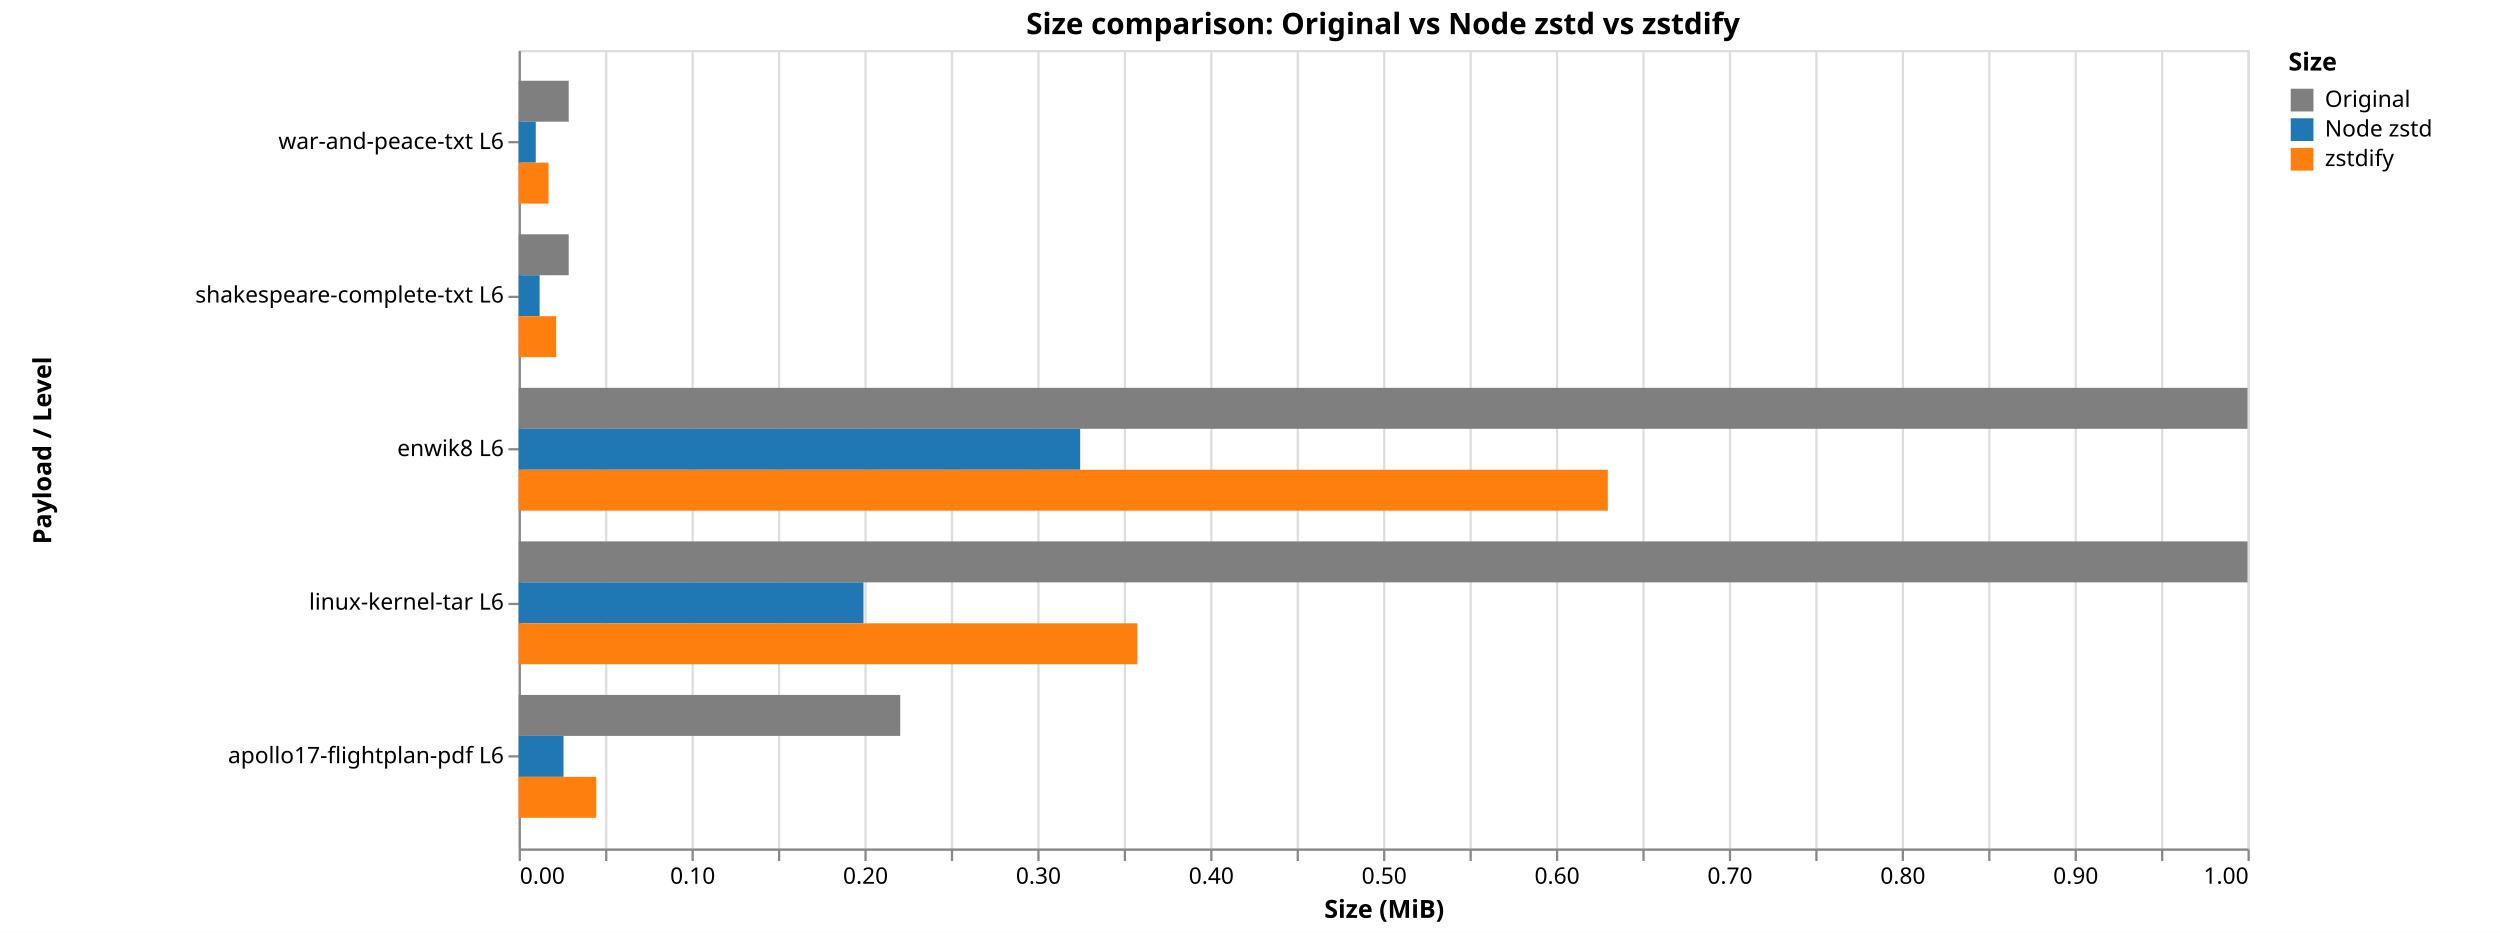
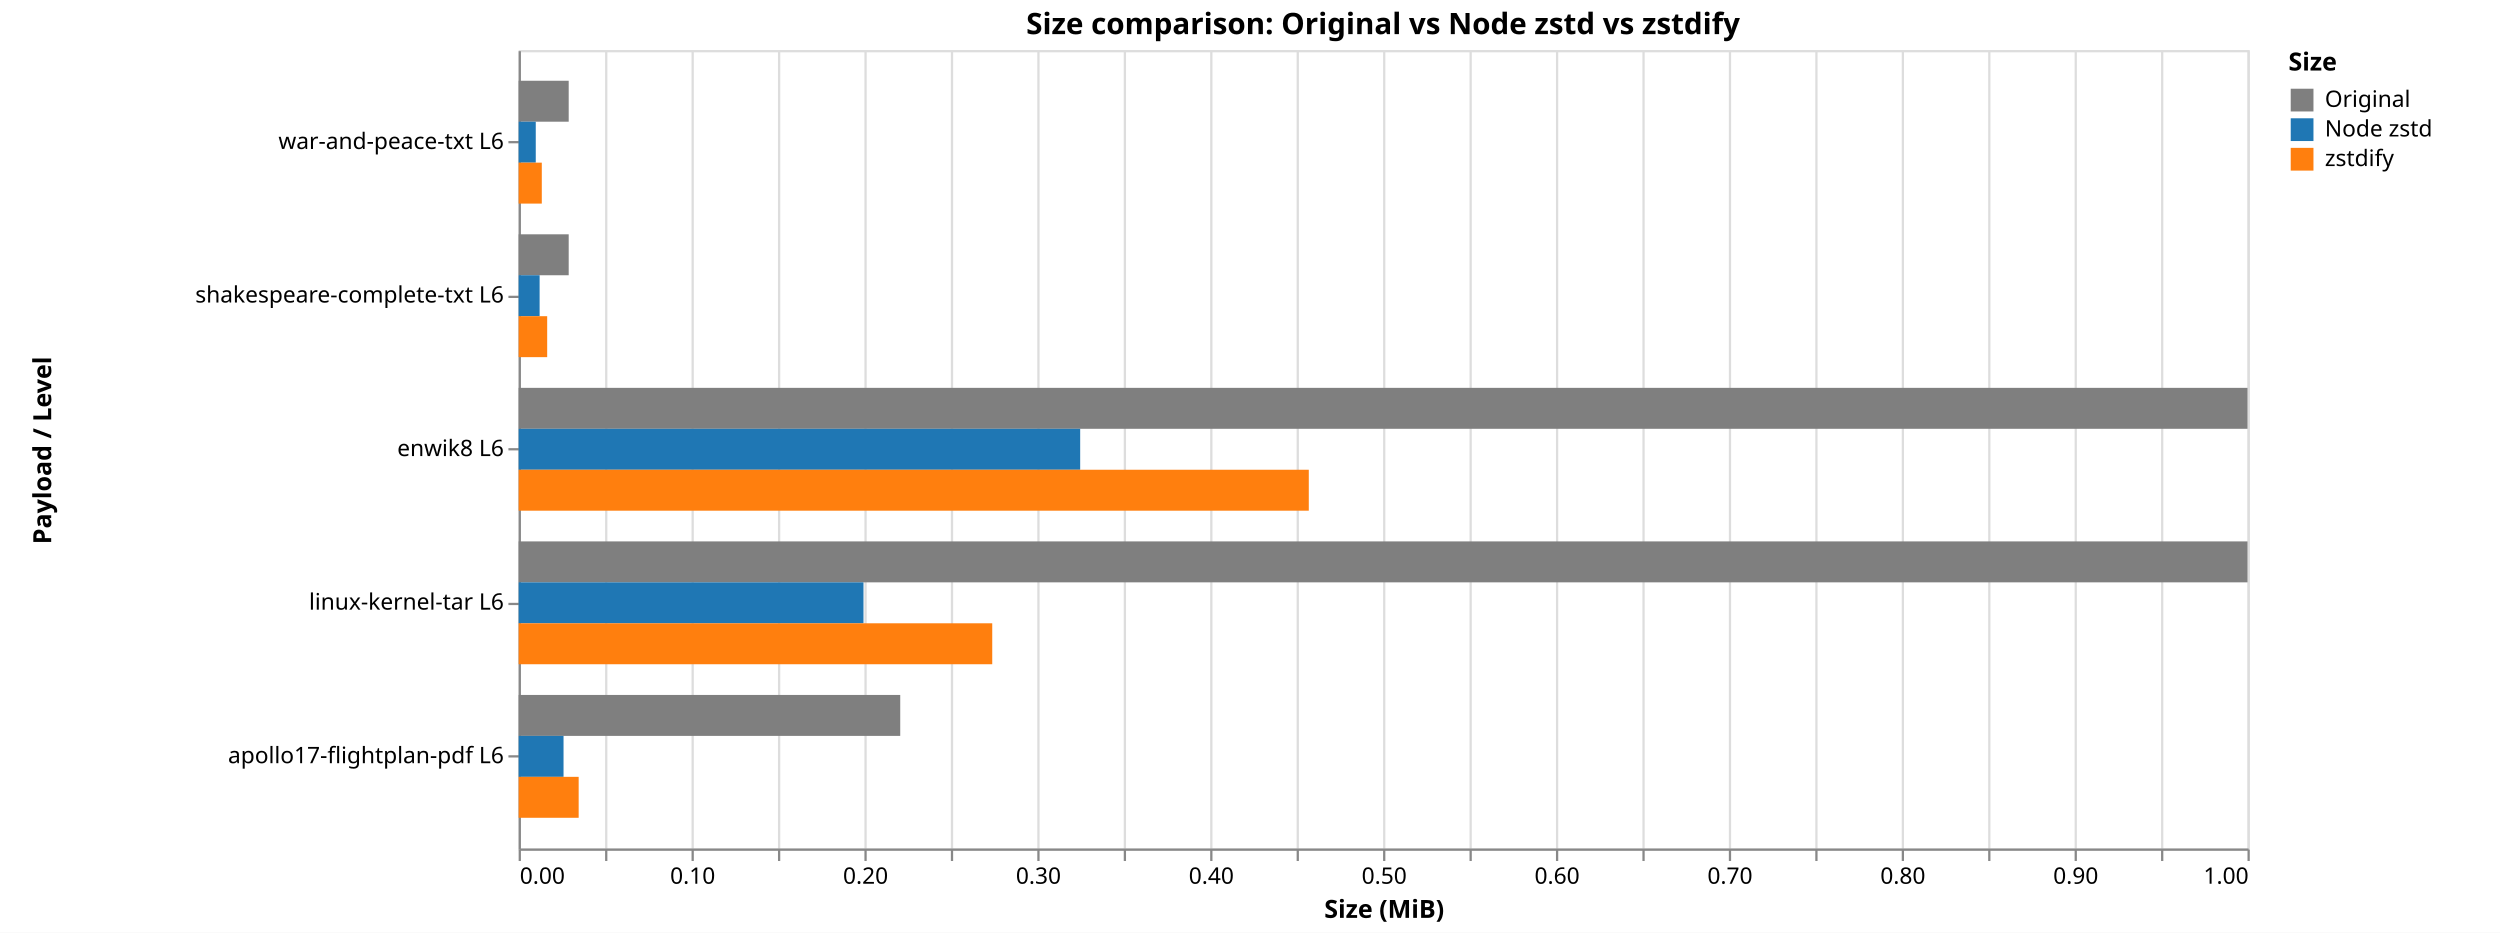
<svg xmlns="http://www.w3.org/2000/svg" version="1.1" class="marks" width="1099" height="410" viewBox="0 0 1099 410">
  <rect width="1099" height="410" fill="white" />
  <g fill="none" stroke-miterlimit="10" transform="translate(228,22)">
    <g class="mark-group role-frame root" role="graphics-object" aria-roledescription="group mark container">
      <g transform="translate(0,0)">
        <path class="background" aria-hidden="true" d="M0.5,0.5h760v351h-760Z" stroke="#ddd" />
        <g>
          <g class="mark-group role-axis" aria-hidden="true">
            <g transform="translate(0.5,351.5)">
              <path class="background" aria-hidden="true" d="M0,0h0v0h0Z" pointer-events="none" />
              <g>
                <g class="mark-rule role-axis-grid" pointer-events="none">
                  <line transform="translate(0,0)" x2="0" y2="-351" stroke="#ddd" stroke-width="1" opacity="1" />
                  <line transform="translate(38,0)" x2="0" y2="-351" stroke="#ddd" stroke-width="1" opacity="1" />
                  <line transform="translate(76,0)" x2="0" y2="-351" stroke="#ddd" stroke-width="1" opacity="1" />
                  <line transform="translate(114,0)" x2="0" y2="-351" stroke="#ddd" stroke-width="1" opacity="1" />
                  <line transform="translate(152,0)" x2="0" y2="-351" stroke="#ddd" stroke-width="1" opacity="1" />
                  <line transform="translate(190,0)" x2="0" y2="-351" stroke="#ddd" stroke-width="1" opacity="1" />
                  <line transform="translate(228,0)" x2="0" y2="-351" stroke="#ddd" stroke-width="1" opacity="1" />
                  <line transform="translate(266,0)" x2="0" y2="-351" stroke="#ddd" stroke-width="1" opacity="1" />
                  <line transform="translate(304,0)" x2="0" y2="-351" stroke="#ddd" stroke-width="1" opacity="1" />
                  <line transform="translate(342,0)" x2="0" y2="-351" stroke="#ddd" stroke-width="1" opacity="1" />
                  <line transform="translate(380,0)" x2="0" y2="-351" stroke="#ddd" stroke-width="1" opacity="1" />
                  <line transform="translate(418,0)" x2="0" y2="-351" stroke="#ddd" stroke-width="1" opacity="1" />
                  <line transform="translate(456,0)" x2="0" y2="-351" stroke="#ddd" stroke-width="1" opacity="1" />
                  <line transform="translate(494,0)" x2="0" y2="-351" stroke="#ddd" stroke-width="1" opacity="1" />
                  <line transform="translate(532,0)" x2="0" y2="-351" stroke="#ddd" stroke-width="1" opacity="1" />
                  <line transform="translate(570,0)" x2="0" y2="-351" stroke="#ddd" stroke-width="1" opacity="1" />
                  <line transform="translate(608,0)" x2="0" y2="-351" stroke="#ddd" stroke-width="1" opacity="1" />
                  <line transform="translate(646,0)" x2="0" y2="-351" stroke="#ddd" stroke-width="1" opacity="1" />
                  <line transform="translate(684,0)" x2="0" y2="-351" stroke="#ddd" stroke-width="1" opacity="1" />
                  <line transform="translate(722,0)" x2="0" y2="-351" stroke="#ddd" stroke-width="1" opacity="1" />
                  <line transform="translate(760,0)" x2="0" y2="-351" stroke="#ddd" stroke-width="1" opacity="1" />
                </g>
              </g>
              <path class="foreground" aria-hidden="true" d="" pointer-events="none" display="none" />
            </g>
          </g>
          <g class="mark-group role-axis" role="graphics-symbol" aria-roledescription="axis" aria-label="X-axis titled 'Size (MiB)' for a linear scale with values from 0.0 to 1.0">
            <g transform="translate(0.5,351.5)">
              <path class="background" aria-hidden="true" d="M0,0h0v0h0Z" pointer-events="none" />
              <g>
                <g class="mark-rule role-axis-tick" pointer-events="none">
                  <line transform="translate(0,0)" x2="0" y2="5" stroke="#888" stroke-width="1" opacity="1" />
                  <line transform="translate(38,0)" x2="0" y2="5" stroke="#888" stroke-width="1" opacity="1" />
                  <line transform="translate(76,0)" x2="0" y2="5" stroke="#888" stroke-width="1" opacity="1" />
                  <line transform="translate(114,0)" x2="0" y2="5" stroke="#888" stroke-width="1" opacity="1" />
                  <line transform="translate(152,0)" x2="0" y2="5" stroke="#888" stroke-width="1" opacity="1" />
                  <line transform="translate(190,0)" x2="0" y2="5" stroke="#888" stroke-width="1" opacity="1" />
                  <line transform="translate(228,0)" x2="0" y2="5" stroke="#888" stroke-width="1" opacity="1" />
                  <line transform="translate(266,0)" x2="0" y2="5" stroke="#888" stroke-width="1" opacity="1" />
                  <line transform="translate(304,0)" x2="0" y2="5" stroke="#888" stroke-width="1" opacity="1" />
                  <line transform="translate(342,0)" x2="0" y2="5" stroke="#888" stroke-width="1" opacity="1" />
                  <line transform="translate(380,0)" x2="0" y2="5" stroke="#888" stroke-width="1" opacity="1" />
                  <line transform="translate(418,0)" x2="0" y2="5" stroke="#888" stroke-width="1" opacity="1" />
                  <line transform="translate(456,0)" x2="0" y2="5" stroke="#888" stroke-width="1" opacity="1" />
                  <line transform="translate(494,0)" x2="0" y2="5" stroke="#888" stroke-width="1" opacity="1" />
                  <line transform="translate(532,0)" x2="0" y2="5" stroke="#888" stroke-width="1" opacity="1" />
                  <line transform="translate(570,0)" x2="0" y2="5" stroke="#888" stroke-width="1" opacity="1" />
                  <line transform="translate(608,0)" x2="0" y2="5" stroke="#888" stroke-width="1" opacity="1" />
                  <line transform="translate(646,0)" x2="0" y2="5" stroke="#888" stroke-width="1" opacity="1" />
                  <line transform="translate(684,0)" x2="0" y2="5" stroke="#888" stroke-width="1" opacity="1" />
                  <line transform="translate(722,0)" x2="0" y2="5" stroke="#888" stroke-width="1" opacity="1" />
                  <line transform="translate(760,0)" x2="0" y2="5" stroke="#888" stroke-width="1" opacity="1" />
                </g>
                <g class="mark-text role-axis-label" pointer-events="none">
                  <text text-anchor="start" transform="translate(0,15)" font-family="sans-serif" font-size="10px" fill="#000" opacity="1">0.00</text>
                  <text text-anchor="middle" transform="translate(38,15)" font-family="sans-serif" font-size="10px" fill="#000" opacity="0">0.05</text>
                  <text text-anchor="middle" transform="translate(76,15)" font-family="sans-serif" font-size="10px" fill="#000" opacity="1">0.10</text>
                  <text text-anchor="middle" transform="translate(114,15)" font-family="sans-serif" font-size="10px" fill="#000" opacity="0">0.15</text>
                  <text text-anchor="middle" transform="translate(152,15)" font-family="sans-serif" font-size="10px" fill="#000" opacity="1">0.20</text>
                  <text text-anchor="middle" transform="translate(190,15)" font-family="sans-serif" font-size="10px" fill="#000" opacity="0">0.25</text>
                  <text text-anchor="middle" transform="translate(228,15)" font-family="sans-serif" font-size="10px" fill="#000" opacity="1">0.30</text>
                  <text text-anchor="middle" transform="translate(266,15)" font-family="sans-serif" font-size="10px" fill="#000" opacity="0">0.35</text>
                  <text text-anchor="middle" transform="translate(304,15)" font-family="sans-serif" font-size="10px" fill="#000" opacity="1">0.40</text>
                  <text text-anchor="middle" transform="translate(342,15)" font-family="sans-serif" font-size="10px" fill="#000" opacity="0">0.45</text>
                  <text text-anchor="middle" transform="translate(380,15)" font-family="sans-serif" font-size="10px" fill="#000" opacity="1">0.50</text>
                  <text text-anchor="middle" transform="translate(418,15)" font-family="sans-serif" font-size="10px" fill="#000" opacity="0">0.55</text>
                  <text text-anchor="middle" transform="translate(456,15)" font-family="sans-serif" font-size="10px" fill="#000" opacity="1">0.60</text>
                  <text text-anchor="middle" transform="translate(494,15)" font-family="sans-serif" font-size="10px" fill="#000" opacity="0">0.65</text>
                  <text text-anchor="middle" transform="translate(532,15)" font-family="sans-serif" font-size="10px" fill="#000" opacity="1">0.70</text>
                  <text text-anchor="middle" transform="translate(570,15)" font-family="sans-serif" font-size="10px" fill="#000" opacity="0">0.75</text>
                  <text text-anchor="middle" transform="translate(608,15)" font-family="sans-serif" font-size="10px" fill="#000" opacity="1">0.80</text>
                  <text text-anchor="middle" transform="translate(646,15)" font-family="sans-serif" font-size="10px" fill="#000" opacity="0">0.85</text>
                  <text text-anchor="middle" transform="translate(684,15)" font-family="sans-serif" font-size="10px" fill="#000" opacity="1">0.90</text>
                  <text text-anchor="middle" transform="translate(722,15)" font-family="sans-serif" font-size="10px" fill="#000" opacity="0">0.95</text>
                  <text text-anchor="end" transform="translate(760,15)" font-family="sans-serif" font-size="10px" fill="#000" opacity="1">1.00</text>
                </g>
                <g class="mark-rule role-axis-domain" pointer-events="none">
                  <line transform="translate(0,0)" x2="760" y2="0" stroke="#888" stroke-width="1" opacity="1" />
                </g>
                <g class="mark-text role-axis-title" pointer-events="none">
                  <text text-anchor="middle" transform="translate(380,30)" font-family="sans-serif" font-size="11px" font-weight="bold" fill="#000" opacity="1">Size (MiB)</text>
                </g>
              </g>
              <path class="foreground" aria-hidden="true" d="" pointer-events="none" display="none" />
            </g>
          </g>
          <g class="mark-group role-axis" role="graphics-symbol" aria-roledescription="axis" aria-label="Y-axis titled 'Payload / Level' for a discrete scale with 5 values: war-and-peace-txt L6, shakespeare-complete-txt L6, enwik8 L6, linux-kernel-tar L6, apollo17-flightplan-pdf L6">
            <g transform="translate(0.5,0.5)">
              <path class="background" aria-hidden="true" d="M0,0h0v0h0Z" pointer-events="none" />
              <g>
                <g class="mark-rule role-axis-tick" pointer-events="none">
                  <line transform="translate(0,40)" x2="-5" y2="0" stroke="#888" stroke-width="1" opacity="1" />
                  <line transform="translate(0,108)" x2="-5" y2="0" stroke="#888" stroke-width="1" opacity="1" />
                  <line transform="translate(0,175)" x2="-5" y2="0" stroke="#888" stroke-width="1" opacity="1" />
                  <line transform="translate(0,243)" x2="-5" y2="0" stroke="#888" stroke-width="1" opacity="1" />
                  <line transform="translate(0,310)" x2="-5" y2="0" stroke="#888" stroke-width="1" opacity="1" />
                </g>
                <g class="mark-text role-axis-label" pointer-events="none">
                  <text text-anchor="end" transform="translate(-7,43)" font-family="sans-serif" font-size="10px" fill="#000" opacity="1">war-and-peace-txt L6</text>
                  <text text-anchor="end" transform="translate(-7,110.5)" font-family="sans-serif" font-size="10px" fill="#000" opacity="1">shakespeare-complete-txt L6</text>
                  <text text-anchor="end" transform="translate(-7,178)" font-family="sans-serif" font-size="10px" fill="#000" opacity="1">enwik8 L6</text>
                  <text text-anchor="end" transform="translate(-7,245.5)" font-family="sans-serif" font-size="10px" fill="#000" opacity="1">linux-kernel-tar L6</text>
                  <text text-anchor="end" transform="translate(-7,313)" font-family="sans-serif" font-size="10px" fill="#000" opacity="1">apollo17-flightplan-pdf L6</text>
                </g>
                <g class="mark-rule role-axis-domain" pointer-events="none">
                  <line transform="translate(0,0)" x2="0" y2="351" stroke="#888" stroke-width="1" opacity="1" />
                </g>
                <g class="mark-text role-axis-title" pointer-events="none">
                  <text text-anchor="middle" transform="translate(-204,175.5) rotate(-90) translate(0,-2)" font-family="sans-serif" font-size="11px" font-weight="bold" fill="#000" opacity="1">Payload / Level</text>
                </g>
              </g>
              <path class="foreground" aria-hidden="true" d="" pointer-events="none" display="none" />
            </g>
          </g>
          <g class="mark-rect role-mark marks" role="graphics-object" aria-roledescription="rect mark container">
            <path aria-label="Size (MiB): 0.0289468765259; Payload / Level: war-and-peace-txt L6; type: Original; Type: Original; Size (bytes): 30,353" role="graphics-symbol" aria-roledescription="bar" d="M0,13.5h22v18h-22Z" fill="#7f7f7f" />
            <path aria-label="Size (MiB): 0.00989532470703; Payload / Level: war-and-peace-txt L6; type: Node zstd; Type: Node zstd; Size (bytes): 10,376" role="graphics-symbol" aria-roledescription="bar" d="M0,31.5h7.52v18h-7.52Z" fill="#1f77b4" />
-             <path aria-label="Size (MiB): 0.0172777175903; Payload / Level: war-and-peace-txt L6; type: zstdify; Type: zstdify; Size (bytes): 18,117" role="graphics-symbol" aria-roledescription="bar" d="M0,49.5h13.131v18h-13.131Z" fill="#ff7f0e" />
+             <path aria-label="Size (MiB): 0.0133848190308; Payload / Level: war-and-peace-txt L6; type: zstdify; Type: zstdify; Size (bytes): 14,035" role="graphics-symbol" aria-roledescription="bar" d="M0,49.5h10.172v18h-10.172Z" fill="#ff7f0e" />
            <path aria-label="Size (MiB): 0.0289468765259; Payload / Level: shakespeare-complete-txt L6; type: Original; Type: Original; Size (bytes): 30,353" role="graphics-symbol" aria-roledescription="bar" d="M0,81h22v18h-22Z" fill="#7f7f7f" />
            <path aria-label="Size (MiB): 0.0121250152588; Payload / Level: shakespeare-complete-txt L6; type: Node zstd; Type: Node zstd; Size (bytes): 12,714" role="graphics-symbol" aria-roledescription="bar" d="M0,99h9.215v18h-9.215Z" fill="#1f77b4" />
-             <path aria-label="Size (MiB): 0.0216760635376; Payload / Level: shakespeare-complete-txt L6; type: zstdify; Type: zstdify; Size (bytes): 22,729" role="graphics-symbol" aria-roledescription="bar" d="M0,117h16.474v18h-16.474Z" fill="#ff7f0e" />
+             <path aria-label="Size (MiB): 0.0164995193481; Payload / Level: shakespeare-complete-txt L6; type: zstdify; Type: zstdify; Size (bytes): 17,301" role="graphics-symbol" aria-roledescription="bar" d="M0,117h12.54v18h-12.54Z" fill="#ff7f0e" />
            <path aria-label="Size (MiB): 1; Payload / Level: enwik8 L6; type: Original; Type: Original; Size (bytes): 1,048,576" role="graphics-symbol" aria-roledescription="bar" d="M0,148.5h760v18h-760Z" fill="#7f7f7f" />
            <path aria-label="Size (MiB): 0.324798583984; Payload / Level: enwik8 L6; type: Node zstd; Type: Node zstd; Size (bytes): 340,576" role="graphics-symbol" aria-roledescription="bar" d="M0,166.5h246.847v18h-246.847Z" fill="#1f77b4" />
-             <path aria-label="Size (MiB): 0.630002975464; Payload / Level: enwik8 L6; type: zstdify; Type: zstdify; Size (bytes): 660,606" role="graphics-symbol" aria-roledescription="bar" d="M0,184.5h478.802v18h-478.802Z" fill="#ff7f0e" />
+             <path aria-label="Size (MiB): 0.45703125; Payload / Level: enwik8 L6; type: zstdify; Type: zstdify; Size (bytes): 479,232" role="graphics-symbol" aria-roledescription="bar" d="M0,184.5h347.344v18h-347.344Z" fill="#ff7f0e" />
            <path aria-label="Size (MiB): 1; Payload / Level: linux-kernel-tar L6; type: Original; Type: Original; Size (bytes): 1,048,576" role="graphics-symbol" aria-roledescription="bar" d="M0,216h760v18h-760Z" fill="#7f7f7f" />
            <path aria-label="Size (MiB): 0.199460029602; Payload / Level: linux-kernel-tar L6; type: Node zstd; Type: Node zstd; Size (bytes): 209,149" role="graphics-symbol" aria-roledescription="bar" d="M0,234h151.59v18h-151.59Z" fill="#1f77b4" />
-             <path aria-label="Size (MiB): 0.357857704163; Payload / Level: linux-kernel-tar L6; type: zstdify; Type: zstdify; Size (bytes): 375,241" role="graphics-symbol" aria-roledescription="bar" d="M0,252h271.972v18h-271.972Z" fill="#ff7f0e" />
+             <path aria-label="Size (MiB): 0.273934364319; Payload / Level: linux-kernel-tar L6; type: zstdify; Type: zstdify; Size (bytes): 287,241" role="graphics-symbol" aria-roledescription="bar" d="M0,252h208.19v18h-208.19Z" fill="#ff7f0e" />
            <path aria-label="Size (MiB): 0.220713615417; Payload / Level: apollo17-flightplan-pdf L6; type: Original; Type: Original; Size (bytes): 231,435" role="graphics-symbol" aria-roledescription="bar" d="M0,283.5h167.742v18h-167.742Z" fill="#7f7f7f" />
            <path aria-label="Size (MiB): 0.0259609222412; Payload / Level: apollo17-flightplan-pdf L6; type: Node zstd; Type: Node zstd; Size (bytes): 27,222" role="graphics-symbol" aria-roledescription="bar" d="M0,301.5h19.73v18h-19.73Z" fill="#1f77b4" />
-             <path aria-label="Size (MiB): 0.0448751449585; Payload / Level: apollo17-flightplan-pdf L6; type: zstdify; Type: zstdify; Size (bytes): 47,055" role="graphics-symbol" aria-roledescription="bar" d="M0,319.5h34.105v18h-34.105Z" fill="#ff7f0e" />
+             <path aria-label="Size (MiB): 0.0347099304199; Payload / Level: apollo17-flightplan-pdf L6; type: zstdify; Type: zstdify; Size (bytes): 36,396" role="graphics-symbol" aria-roledescription="bar" d="M0,319.5h26.38v18h-26.38Z" fill="#ff7f0e" />
          </g>
          <g class="mark-group role-legend" role="graphics-symbol" aria-roledescription="legend" aria-label="Symbol legend titled 'Size' for fill color with 3 values: Original, Node zstd, zstdify">
            <g transform="translate(778,0)">
              <path class="background" aria-hidden="true" d="M0,0h88v53h-88Z" pointer-events="none" />
              <g>
                <g class="mark-group role-legend-entry">
                  <g transform="translate(0,16)">
                    <path class="background" aria-hidden="true" d="M0,0h0v0h0Z" pointer-events="none" />
                    <g>
                      <g class="mark-group role-scope" role="graphics-object" aria-roledescription="group mark container">
                        <g transform="translate(0,0)">
                          <path class="background" aria-hidden="true" d="M0,0h88v11h-88Z" pointer-events="none" opacity="1" />
                          <g>
                            <g class="mark-symbol role-legend-symbol" pointer-events="none">
                              <path transform="translate(6,6)" d="M-5,-5h10v10h-10Z" fill="#7f7f7f" stroke-width="1.5" opacity="1" />
                            </g>
                            <g class="mark-text role-legend-label" pointer-events="none">
                              <text text-anchor="start" transform="translate(16,9)" font-family="sans-serif" font-size="10px" fill="#000" opacity="1">Original</text>
                            </g>
                          </g>
                          <path class="foreground" aria-hidden="true" d="" pointer-events="none" display="none" />
                        </g>
                        <g transform="translate(0,13)">
                          <path class="background" aria-hidden="true" d="M0,0h88v11h-88Z" pointer-events="none" opacity="1" />
                          <g>
                            <g class="mark-symbol role-legend-symbol" pointer-events="none">
                              <path transform="translate(6,6)" d="M-5,-5h10v10h-10Z" fill="#1f77b4" stroke-width="1.5" opacity="1" />
                            </g>
                            <g class="mark-text role-legend-label" pointer-events="none">
                              <text text-anchor="start" transform="translate(16,9)" font-family="sans-serif" font-size="10px" fill="#000" opacity="1">Node zstd</text>
                            </g>
                          </g>
                          <path class="foreground" aria-hidden="true" d="" pointer-events="none" display="none" />
                        </g>
                        <g transform="translate(0,26)">
                          <path class="background" aria-hidden="true" d="M0,0h88v11h-88Z" pointer-events="none" opacity="1" />
                          <g>
                            <g class="mark-symbol role-legend-symbol" pointer-events="none">
                              <path transform="translate(6,6)" d="M-5,-5h10v10h-10Z" fill="#ff7f0e" stroke-width="1.5" opacity="1" />
                            </g>
                            <g class="mark-text role-legend-label" pointer-events="none">
                              <text text-anchor="start" transform="translate(16,9)" font-family="sans-serif" font-size="10px" fill="#000" opacity="1">zstdify</text>
                            </g>
                          </g>
                          <path class="foreground" aria-hidden="true" d="" pointer-events="none" display="none" />
                        </g>
                      </g>
                    </g>
                    <path class="foreground" aria-hidden="true" d="" pointer-events="none" display="none" />
                  </g>
                </g>
                <g class="mark-text role-legend-title" pointer-events="none">
                  <text text-anchor="start" transform="translate(0,9)" font-family="sans-serif" font-size="11px" font-weight="bold" fill="#000" opacity="1">Size</text>
                </g>
              </g>
              <path class="foreground" aria-hidden="true" d="" pointer-events="none" display="none" />
            </g>
          </g>
          <g class="mark-group role-title">
            <g transform="translate(380,-17)">
              <path class="background" aria-hidden="true" d="M0,0h0v0h0Z" pointer-events="none" />
              <g>
                <g class="mark-text role-title-text" role="graphics-symbol" aria-roledescription="title" aria-label="Title text 'Size comparison: Original vs Node zstd vs zstdify'" pointer-events="none">
                  <text text-anchor="middle" transform="translate(0,10)" font-family="sans-serif" font-size="13px" font-weight="bold" fill="#000" opacity="1">Size comparison: Original vs Node zstd vs zstdify</text>
                </g>
              </g>
              <path class="foreground" aria-hidden="true" d="" pointer-events="none" display="none" />
            </g>
          </g>
        </g>
        <path class="foreground" aria-hidden="true" d="" display="none" />
      </g>
    </g>
  </g>
</svg>
